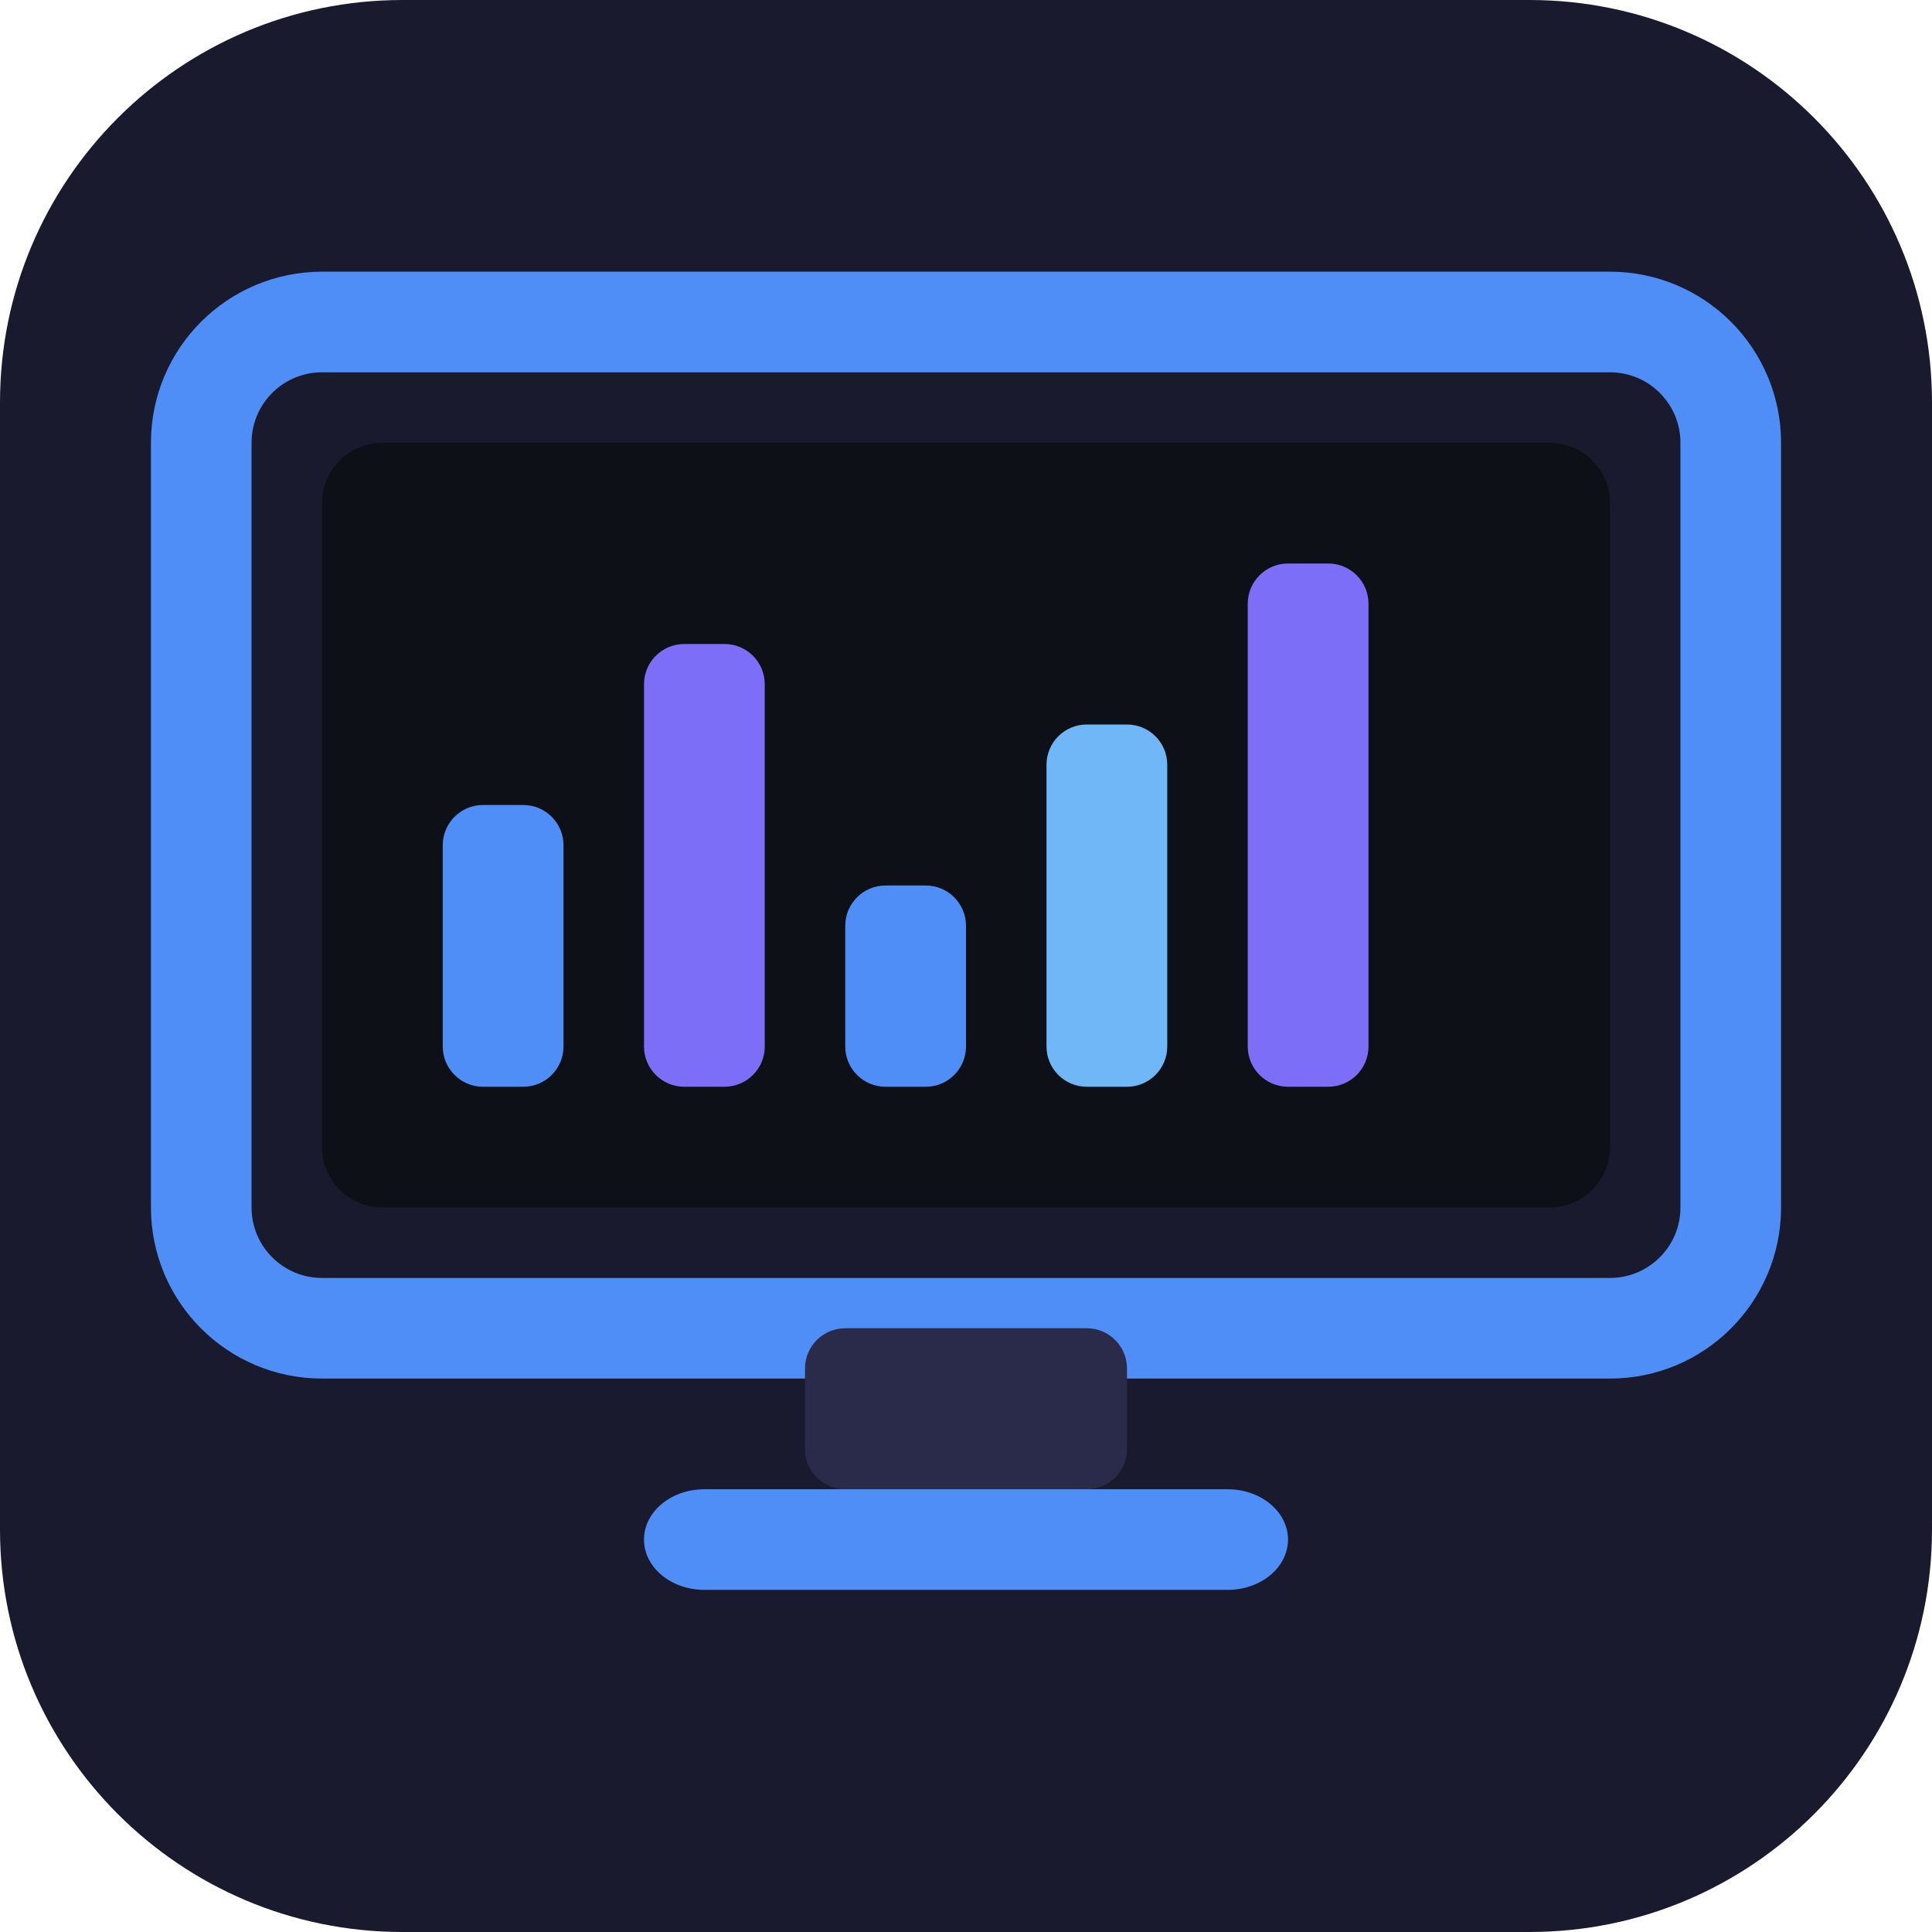
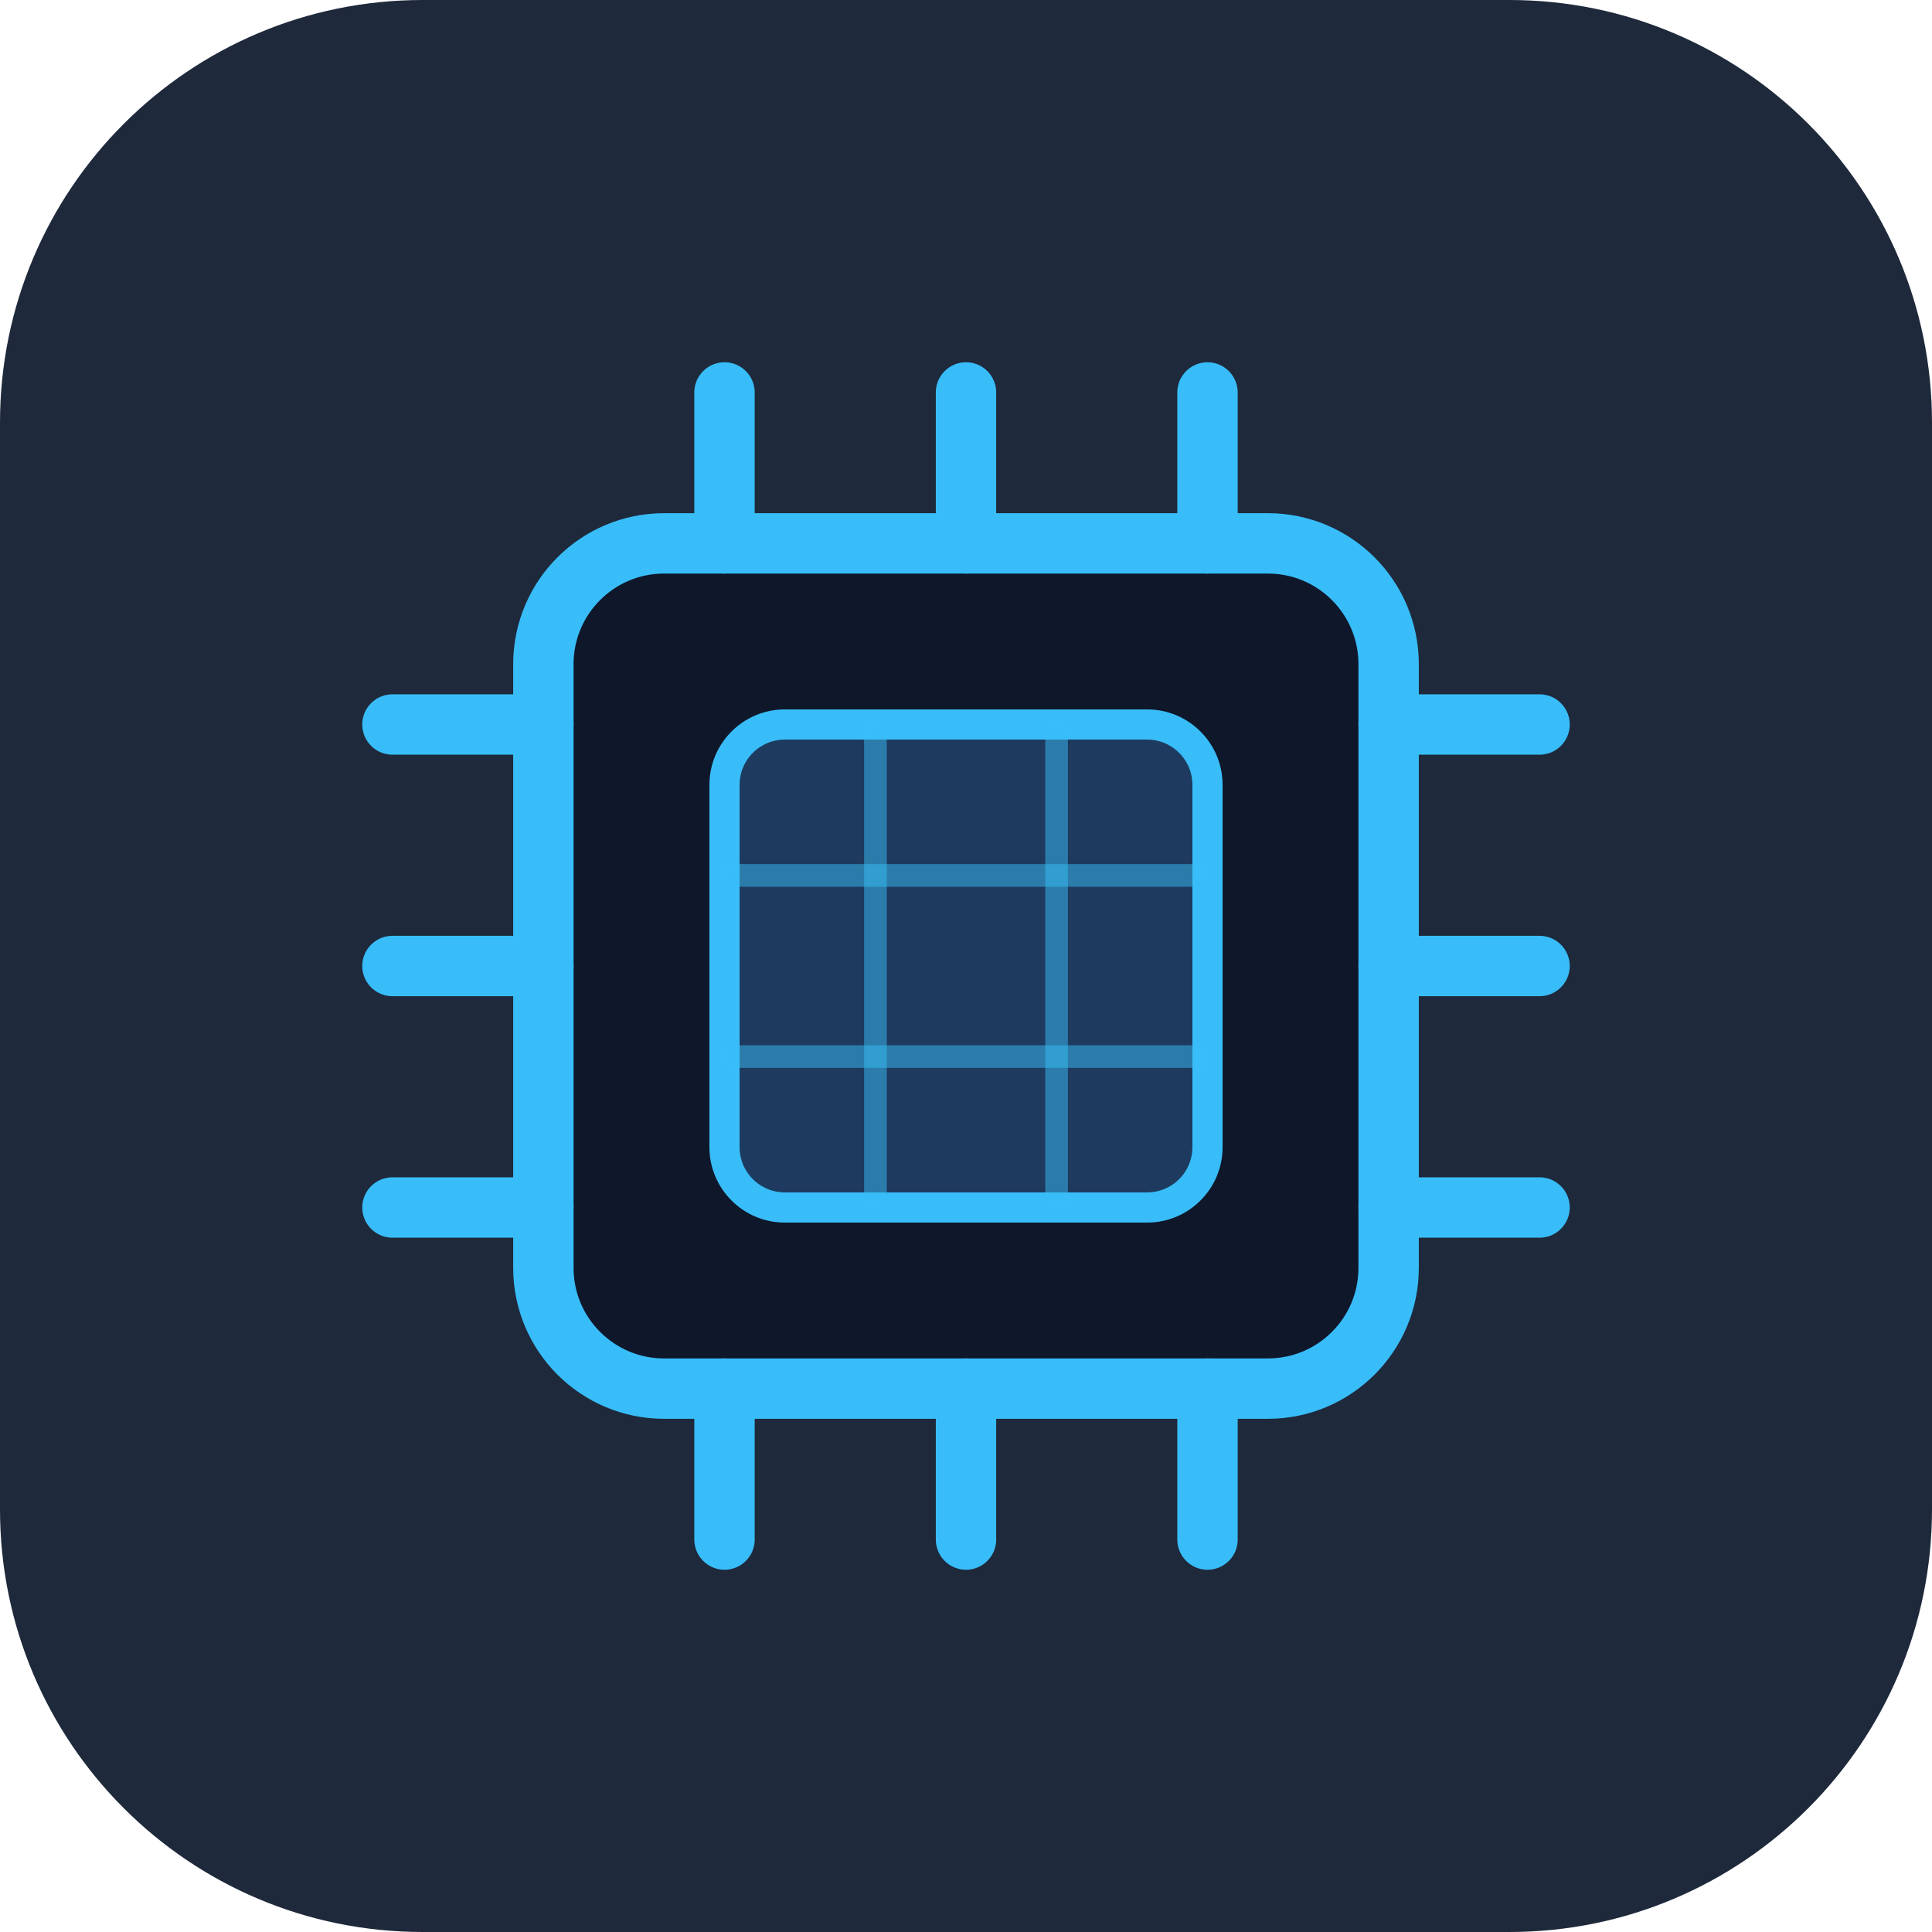
- <svg xmlns="http://www.w3.org/2000/svg" viewBox="0 0 48 48" width="48" height="48">
-   <rect width="48" height="48" rx="10" fill="#1a1a2e" />
-   <rect x="5" y="8" width="38" height="25" rx="3" fill="none" stroke="#4f8ef7" stroke-width="2.5" />
-   <rect x="8" y="11" width="32" height="19" rx="1.5" fill="#0d1117" />
-   <rect x="11" y="20" width="3" height="7" rx="1" fill="#4f8ef7" />
-   <rect x="16" y="16" width="3" height="11" rx="1" fill="#7c6ef7" />
-   <rect x="21" y="22" width="3" height="5" rx="1" fill="#4f8ef7" />
-   <rect x="26" y="18" width="3" height="9" rx="1" fill="#6fb7f7" />
-   <rect x="31" y="14" width="3" height="13" rx="1" fill="#7c6ef7" />
-   <rect x="20" y="33" width="8" height="4" rx="1" fill="#2a2a4a" />
-   <rect x="16" y="37" width="16" height="2.5" rx="1.5" fill="#4f8ef7" />
+ <svg xmlns="http://www.w3.org/2000/svg" viewBox="0 0 64 64">
+   <rect width="64" height="64" rx="14" fill="#1e293b" />
+   <rect x="18" y="18" width="28" height="28" rx="4" fill="#0f172a" stroke="#38bdf8" stroke-width="2" />
+   <rect x="24" y="24" width="16" height="16" rx="2" fill="#1e3a5f" stroke="#38bdf8" stroke-width="1" />
+   <line x1="24" y1="29" x2="40" y2="29" stroke="#38bdf8" stroke-width="0.75" opacity="0.5" />
+   <line x1="24" y1="35" x2="40" y2="35" stroke="#38bdf8" stroke-width="0.75" opacity="0.5" />
+   <line x1="29" y1="24" x2="29" y2="40" stroke="#38bdf8" stroke-width="0.75" opacity="0.5" />
+   <line x1="35" y1="24" x2="35" y2="40" stroke="#38bdf8" stroke-width="0.75" opacity="0.5" />
+   <line x1="24" y1="18" x2="24" y2="13" stroke="#38bdf8" stroke-width="2" stroke-linecap="round" />
+   <line x1="32" y1="18" x2="32" y2="13" stroke="#38bdf8" stroke-width="2" stroke-linecap="round" />
+   <line x1="40" y1="18" x2="40" y2="13" stroke="#38bdf8" stroke-width="2" stroke-linecap="round" />
+   <line x1="24" y1="46" x2="24" y2="51" stroke="#38bdf8" stroke-width="2" stroke-linecap="round" />
+   <line x1="32" y1="46" x2="32" y2="51" stroke="#38bdf8" stroke-width="2" stroke-linecap="round" />
+   <line x1="40" y1="46" x2="40" y2="51" stroke="#38bdf8" stroke-width="2" stroke-linecap="round" />
+   <line x1="18" y1="24" x2="13" y2="24" stroke="#38bdf8" stroke-width="2" stroke-linecap="round" />
+   <line x1="18" y1="32" x2="13" y2="32" stroke="#38bdf8" stroke-width="2" stroke-linecap="round" />
+   <line x1="18" y1="40" x2="13" y2="40" stroke="#38bdf8" stroke-width="2" stroke-linecap="round" />
+   <line x1="46" y1="24" x2="51" y2="24" stroke="#38bdf8" stroke-width="2" stroke-linecap="round" />
+   <line x1="46" y1="32" x2="51" y2="32" stroke="#38bdf8" stroke-width="2" stroke-linecap="round" />
+   <line x1="46" y1="40" x2="51" y2="40" stroke="#38bdf8" stroke-width="2" stroke-linecap="round" />
</svg>
